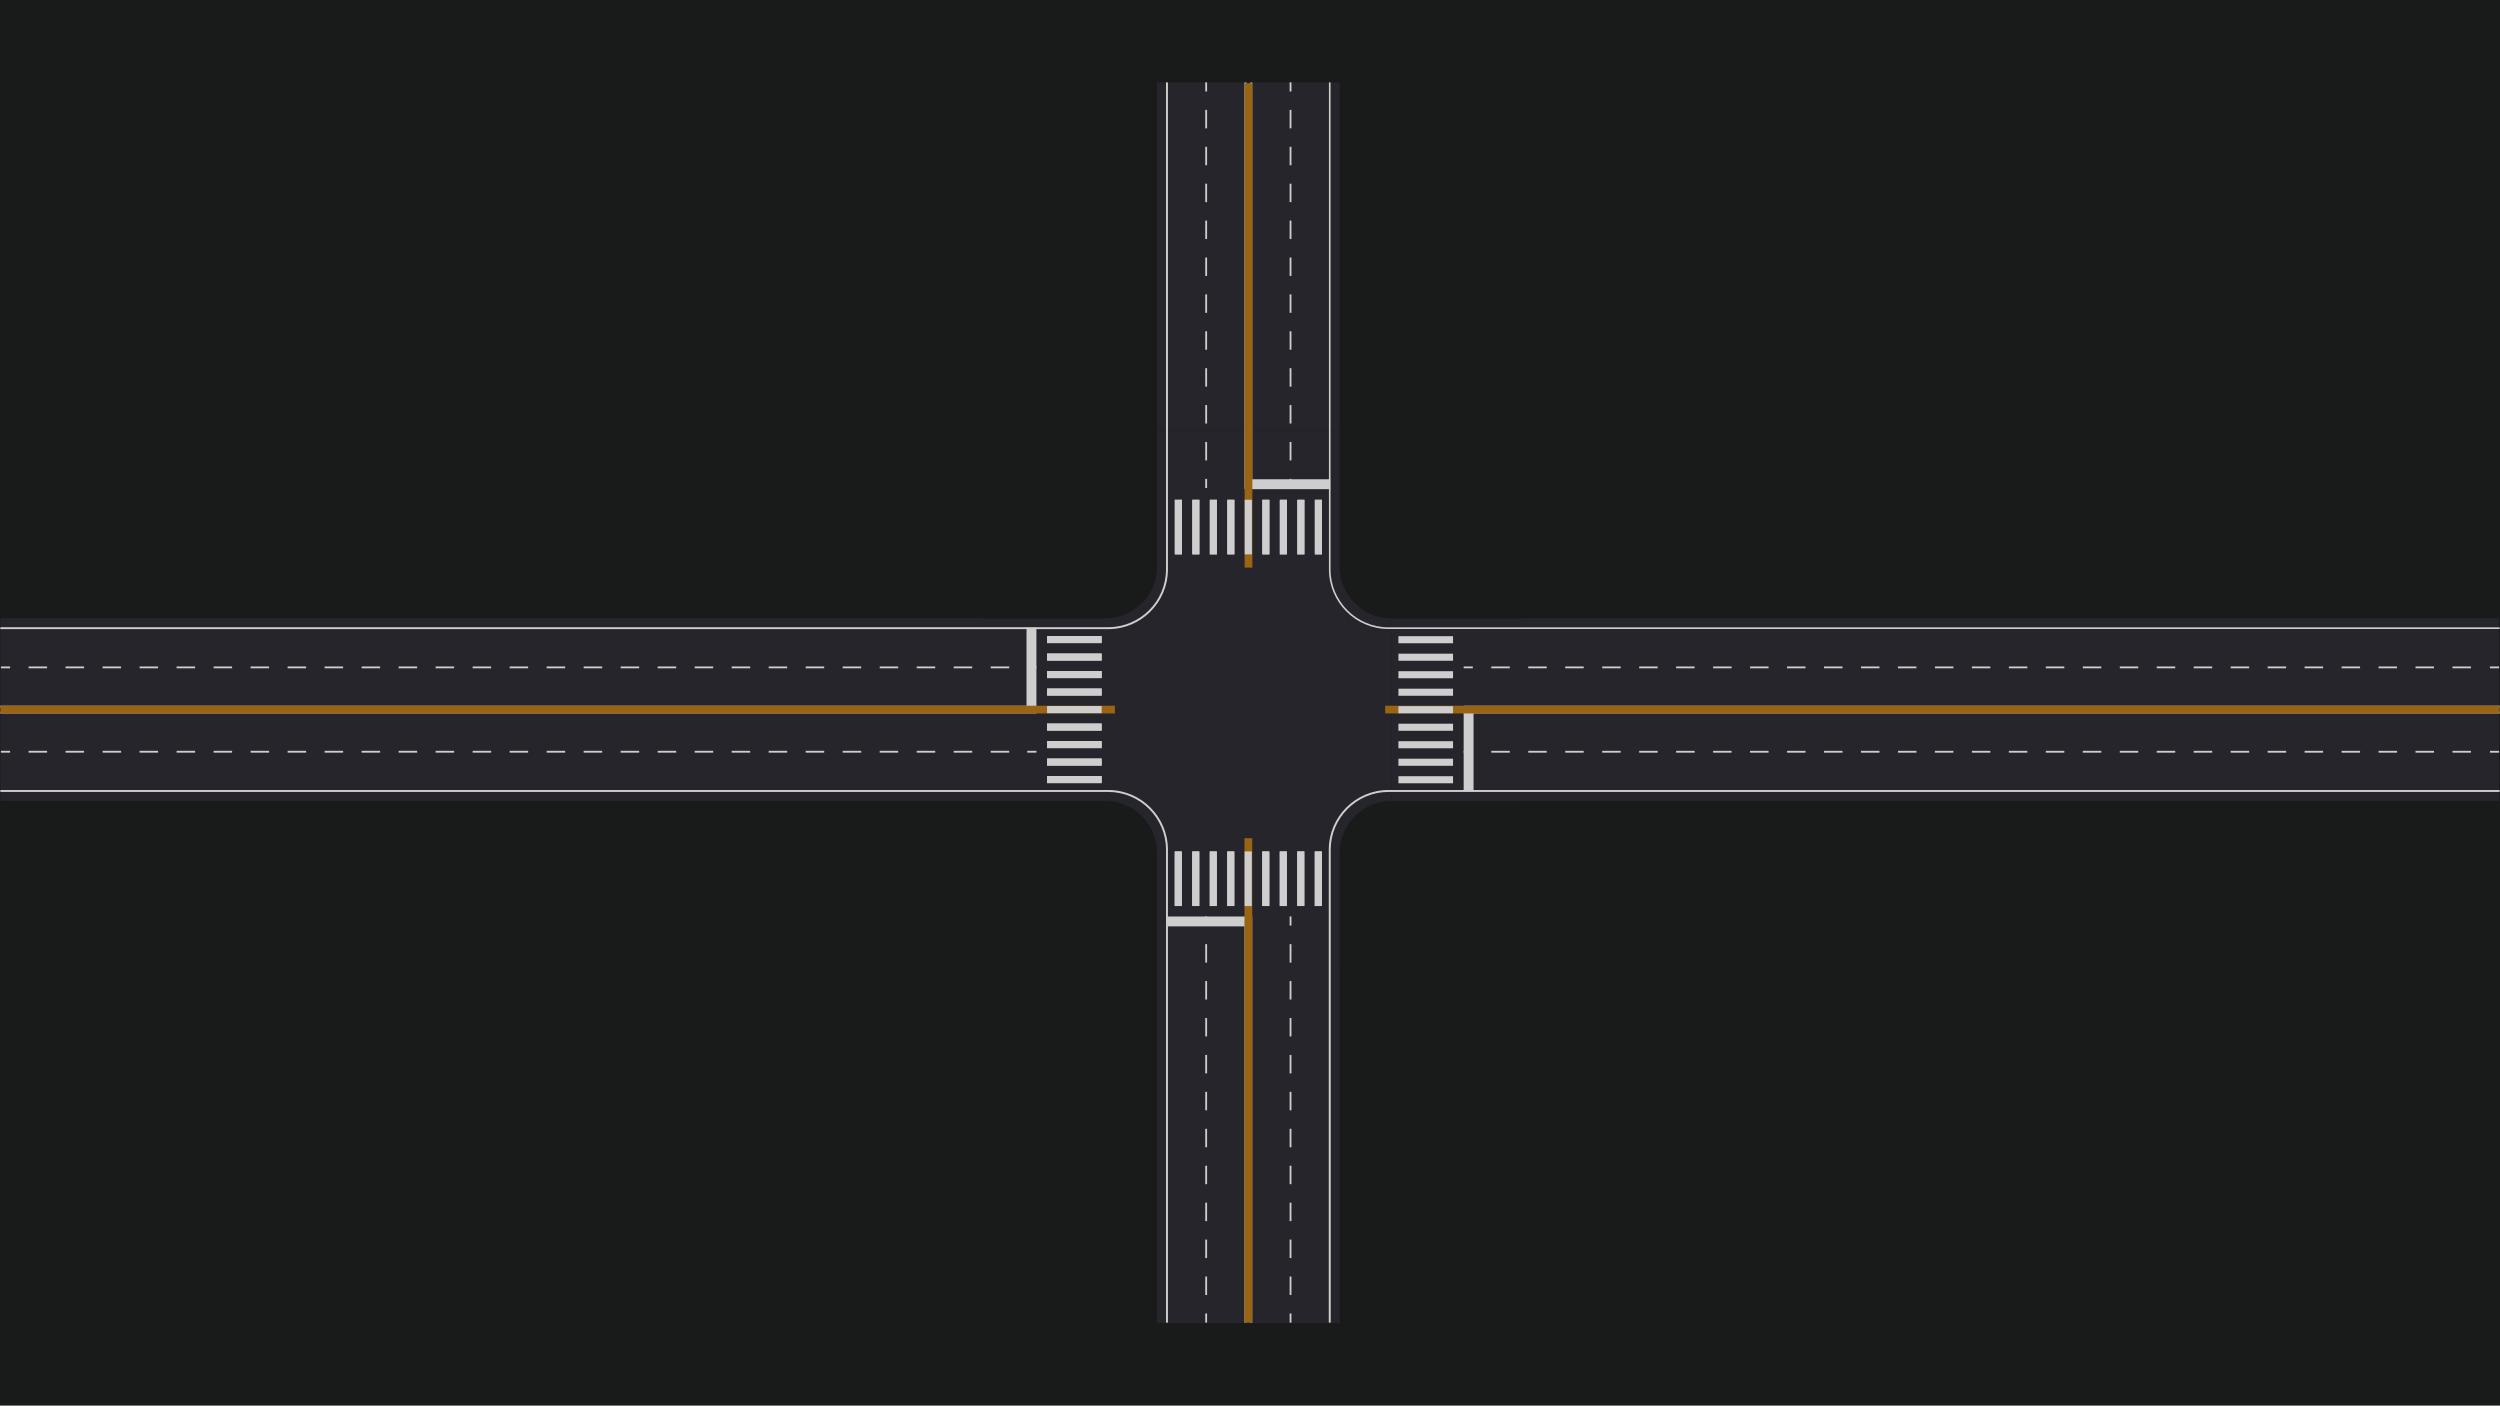
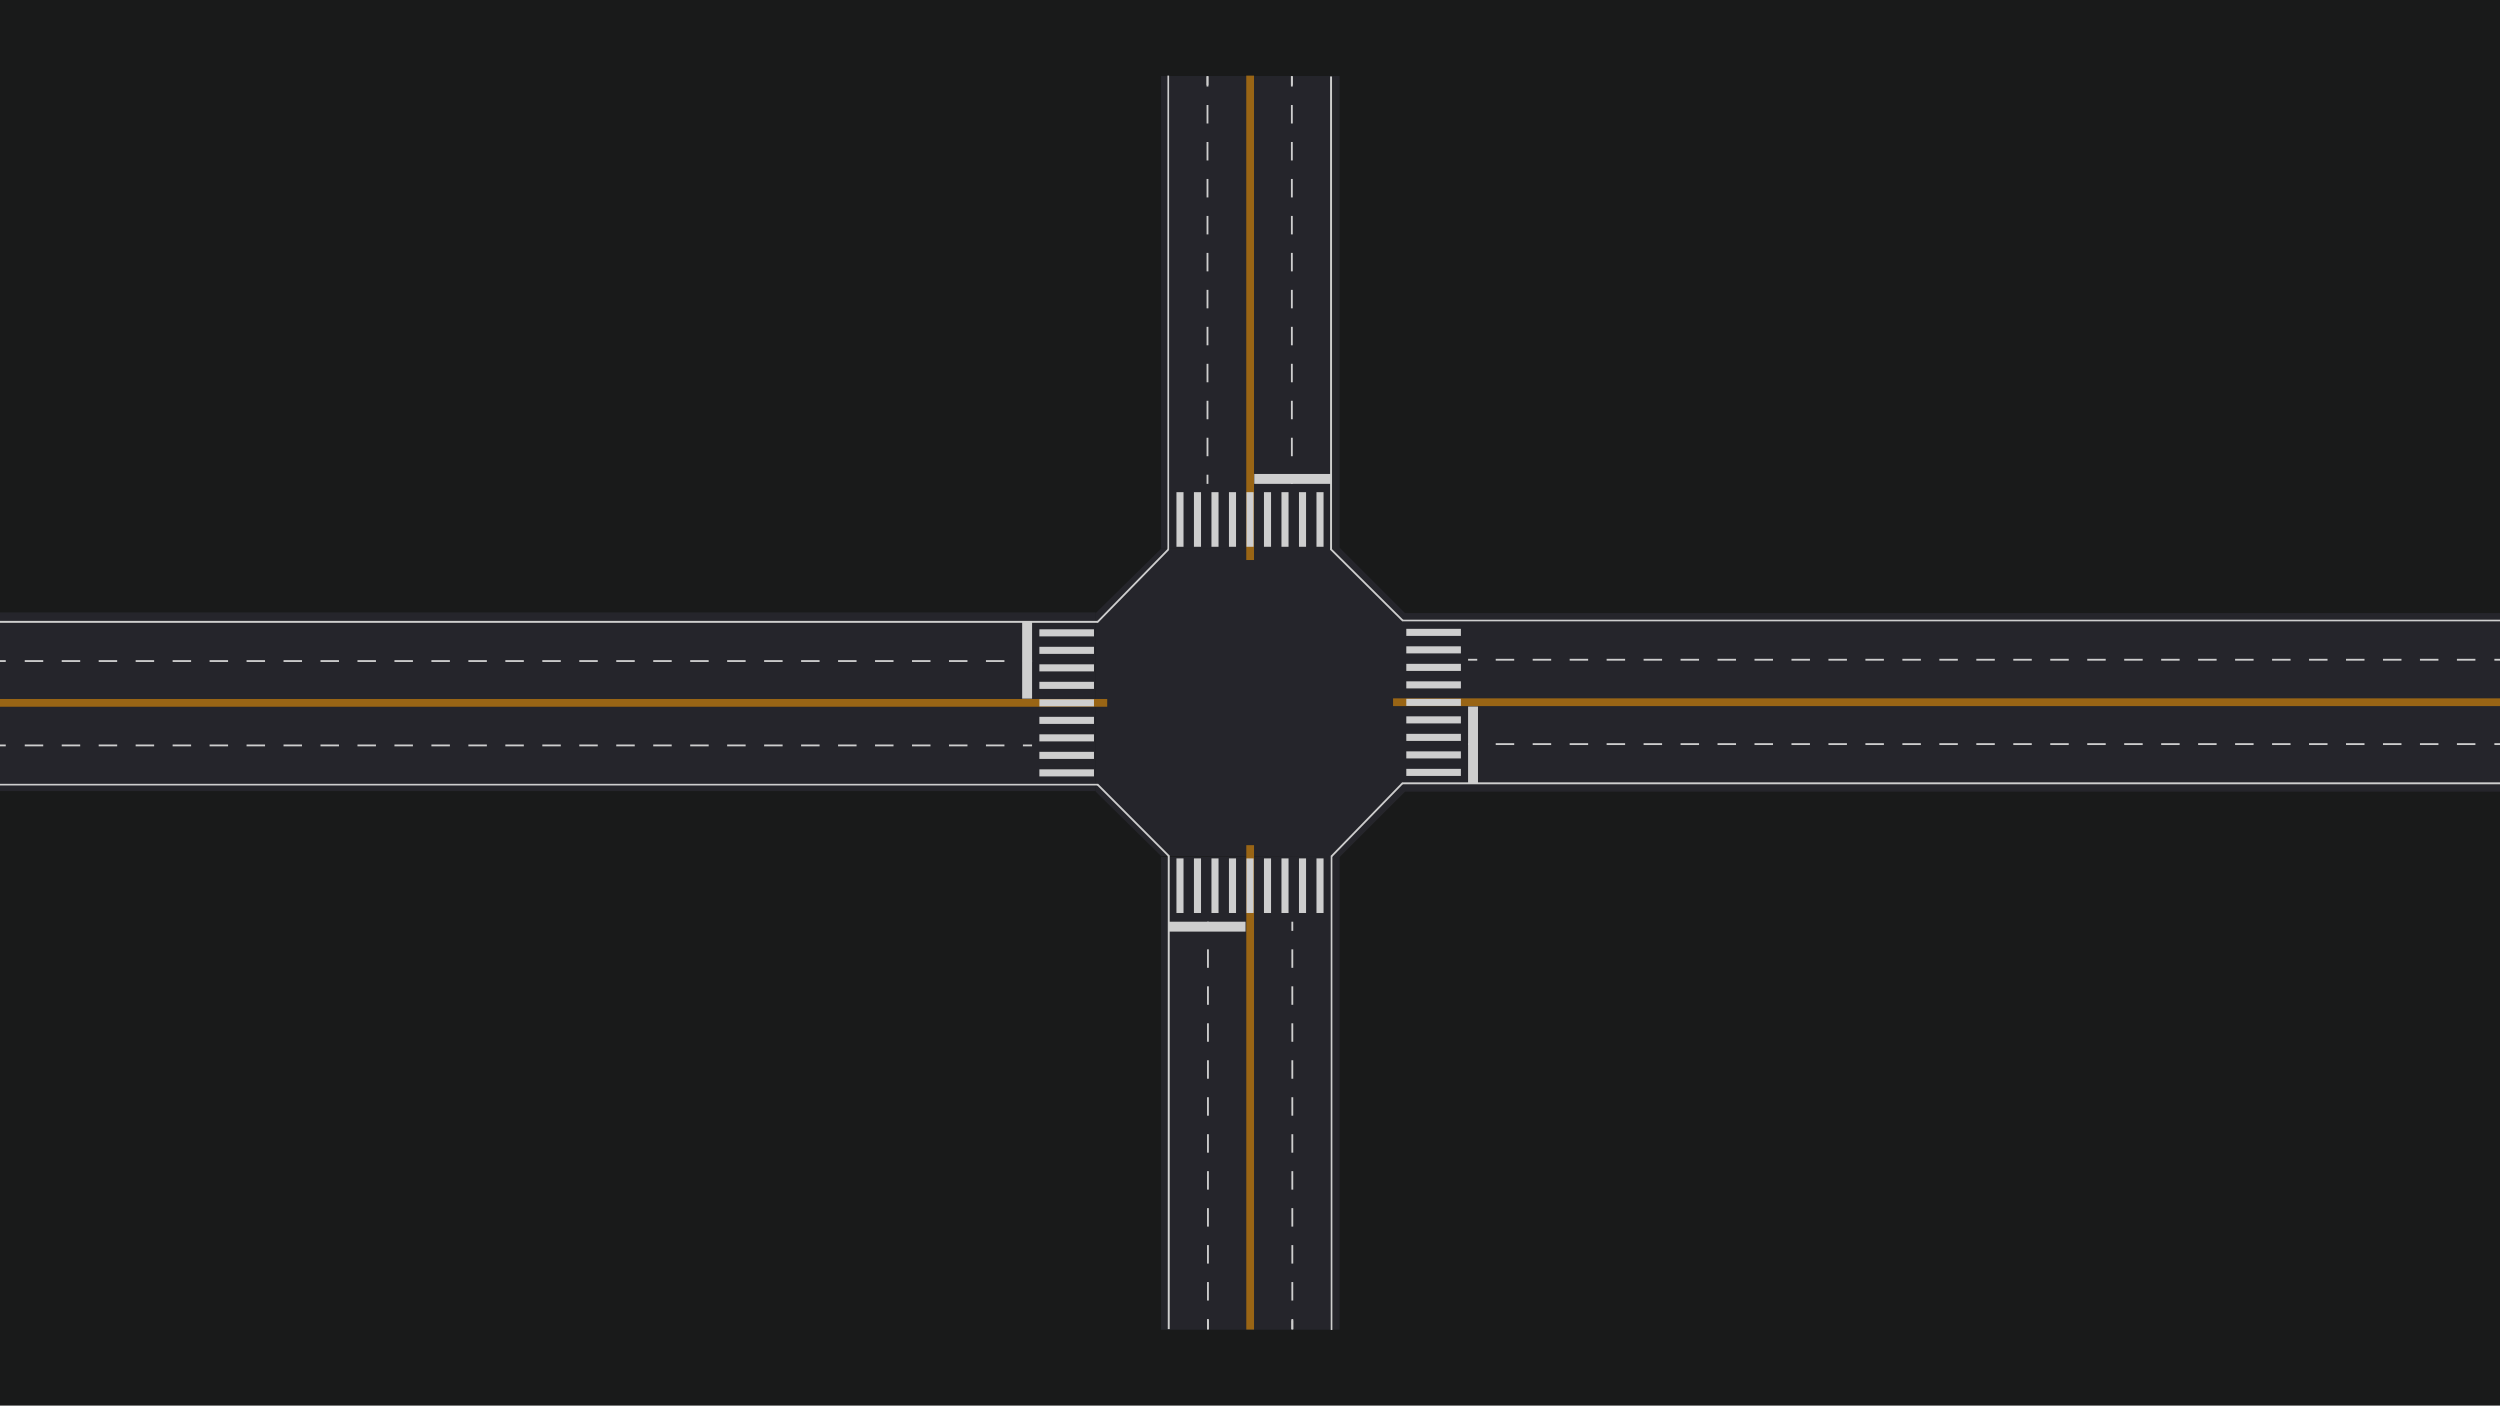
<svg xmlns="http://www.w3.org/2000/svg" id="Layer_1" version="1.1" viewBox="0 0 1366 768">
  <defs>
    <style>
      .st0 {
-         stroke-dasharray: 10.09 10.09;
-       }
- 
-       .st0, .st1, .st2, .st3, .st4 {
-         fill: none;
-         stroke: #cecece;
-         stroke-miterlimit: 10;
+         fill: #cecece;
      }

      .st1 {
-         stroke-dasharray: 10.1 10.1;
+         fill: #25252b;
      }

      .st2 {
-         stroke-dasharray: 10.11 10.11;
-       }
- 
-       .st5 {
-         fill: #cecece;
+         fill: #191a1a;
      }

      .st3 {
-         stroke-dasharray: 10.08 10.08;
-       }
- 
-       .st6 {
-         fill: #fff;
-       }
- 
-       .st7 {
-         fill: #25252b;
-       }
- 
-       .st8 {
-         fill: #191a1a;
-       }
- 
-       .st9 {
        fill: #996515;
      }
    </style>
  </defs>
-   <rect class="st8" width="1366" height="768" />
+   <rect class="st2" y="0" width="1366" height="768" />
  <g>
-     <rect class="st6" x="679.07" y="311.67" width="32.24" height="4.4" />
    <g>
-       <path class="st7" d="M731.99,309.66v-74.26h-99.82v74.26c0,15.59-12.64,28.23-28.23,28.23h-69.63v99.82h69.63c15.59,0,28.23,12.64,28.23,28.23v66.83h99.82v-66.83c0-15.59,12.64-28.23,28.23-28.23v-99.82c-15.59,0-28.23-12.64-28.23-28.23h0Z" />
-       <rect class="st7" x="760.22" y="337.89" width="71.47" height="99.82" />
-     </g>
-     <g>
-       <rect class="st7" x=".2" y="337.8" width="536.33" height="99.82" />
      <g>
        <g>
-           <rect class="st5" x=".19" y="385.6" width="566.11" height=".99" />
-           <rect class="st5" x=".19" y="388.84" width="566.11" height=".99" />
-         </g>
-         <rect class="st5" x="560.89" y="343" width="5.41" height="42.85" />
-         <rect class="st5" x="572.1" y="424.03" width="29.84" height="3.87" />
-         <rect class="st5" x="572.1" y="414.46" width="29.84" height="3.87" />
-         <rect class="st5" x="572.1" y="404.91" width="29.84" height="3.87" />
-         <rect class="st5" x="572.1" y="395.34" width="29.84" height="3.87" />
-         <rect class="st5" x="572.1" y="385.77" width="29.84" height="3.87" />
-         <rect class="st5" x="572.1" y="376.21" width="29.84" height="3.87" />
-         <rect class="st5" x="572.1" y="366.64" width="29.84" height="3.87" />
-         <rect class="st5" x="572.1" y="357.09" width="29.84" height="3.87" />
-         <rect class="st5" x="572.1" y="347.52" width="29.84" height="3.87" />
-       </g>
-       <g>
-         <line class="st4" x1=".51" y1="410.75" x2="5.51" y2="410.75" />
-         <line class="st2" x1="15.61" y1="410.75" x2="556.25" y2="410.75" />
-         <line class="st4" x1="561.3" y1="410.75" x2="566.3" y2="410.75" />
-       </g>
-       <g>
-         <line class="st4" x1=".51" y1="364.66" x2="5.51" y2="364.66" />
-         <line class="st2" x1="15.61" y1="364.66" x2="556.25" y2="364.66" />
-         <line class="st4" x1="561.3" y1="364.66" x2="566.3" y2="364.66" />
-       </g>
-       <g>
-         <rect class="st7" x="632.19" y="531.85" width="99.82" height="191.15" />
-         <path class="st5" d="M638.16,464.29v258.38h-1.06v-258.38c0-17.41-14.17-31.58-31.58-31.58H.19v-1.06h605.33c18,0,32.64,14.64,32.64,32.64h0Z" />
-         <g>
-           <g>
-             <rect class="st5" x="679.99" y="500.78" width=".99" height="221.9" />
-             <rect class="st5" x="683.23" y="500.78" width=".99" height="221.9" />
-           </g>
-           <rect class="st5" x="637.39" y="500.78" width="42.85" height="5.4" />
-           <rect class="st5" x="718.42" y="465.22" width="3.87" height="29.78" />
-           <rect class="st5" x="708.86" y="465.21" width="3.87" height="29.78" />
-           <rect class="st5" x="699.29" y="465.21" width="3.87" height="29.78" />
-           <rect class="st5" x="689.73" y="465.22" width="3.87" height="29.78" />
-           <rect class="st5" x="680.16" y="465.21" width="3.87" height="29.78" />
-           <rect class="st5" x="670.6" y="465.22" width="3.87" height="29.78" />
-           <rect class="st5" x="661.04" y="465.21" width="3.87" height="29.78" />
-           <rect class="st5" x="651.47" y="465.21" width="3.87" height="29.78" />
-           <rect class="st5" x="641.91" y="465.22" width="3.87" height="29.78" />
-         </g>
-         <g>
-           <rect class="st7" x="831.71" y="337.8" width="533.8" height="99.82" />
-           <path class="st5" d="M1365.81,431.65v1.06h-607.13c-17.41,0-31.58,14.17-31.58,31.58v258.38h-1.06v-258.38c0-18,14.64-32.64,32.64-32.64h607.13Z" />
          <g>
            <g>
-               <rect class="st5" x="799.74" y="388.84" width="566.07" height=".99" />
-               <rect class="st5" x="799.74" y="385.6" width="566.07" height=".99" />
+               <rect class="st1" x="767.12" y="335" width="602.8" height="97.57" />
+               <rect class="st1" x="-4.11" y="334.64" width="602.8" height="97.57" />
+               <rect class="st1" x="634.4" y="41.54" width="97.57" height="258.31" />
+               <rect class="st1" x="634.4" y="468.24" width="97.57" height="258.31" />
+               <polygon class="st1" points="598.69 335 634.4 299.85 731.97 299.28 767.68 335 767.68 432.56 731.97 468.28 634.4 467.74 598.69 432.56 598.69 335" />
            </g>
-             <rect class="st5" x="799.74" y="389.57" width="5.41" height="42.85" />
+             <g>
+               <rect class="st3" x="761.17" y="381.58" width="608.94" height="4.23" />
+               <g>
+                 <rect class="st0" x="768.4" y="343.59" width="29.84" height="3.87" />
+                 <rect class="st0" x="768.4" y="353.15" width="29.84" height="3.87" />
+                 <rect class="st0" x="768.4" y="362.72" width="29.84" height="3.87" />
+                 <rect class="st0" x="768.4" y="372.28" width="29.84" height="3.87" />
+                 <rect class="st0" x="768.4" y="381.84" width="29.84" height="3.87" />
+                 <rect class="st0" x="768.4" y="391.41" width="29.84" height="3.87" />
+                 <rect class="st0" x="768.4" y="400.97" width="29.84" height="3.87" />
+                 <rect class="st0" x="768.4" y="410.54" width="29.84" height="3.87" />
+                 <rect class="st0" x="768.4" y="420.1" width="29.84" height="3.87" />
+               </g>
+             </g>
          </g>
          <g>
-             <line class="st4" x1="799.74" y1="410.76" x2="804.74" y2="410.76" />
-             <line class="st1" x1="814.84" y1="410.76" x2="1355.45" y2="410.76" />
-             <line class="st4" x1="1360.51" y1="410.76" x2="1365.51" y2="410.76" />
-           </g>
-           <g>
-             <line class="st4" x1="799.74" y1="364.66" x2="804.74" y2="364.66" />
-             <line class="st1" x1="814.84" y1="364.66" x2="1355.45" y2="364.66" />
-             <line class="st4" x1="1360.51" y1="364.66" x2="1365.51" y2="364.66" />
-           </g>
-           <g>
-             <rect class="st7" x="632.19" y="45" width="99.82" height="190.31" />
-             <path class="st5" d="M638.16,45.04v266.08c0,18-14.64,32.64-32.64,32.64H.19v-1.06h605.33c17.41,0,31.58-14.17,31.58-31.58V45.04h1.06,0Z" />
-             <path class="st5" d="M1365.81,342.79v.89h-607.13c-17.95,0-32.56-14.61-32.56-32.56V45.04h.89v266.08c0,17.46,14.21,31.66,31.67,31.66h607.13Z" />
+             <rect class="st3" x="680.97" y="461.8" width="4.23" height="264.67" />
            <g>
-               <g>
-                 <rect class="st5" x="683.23" y="45.04" width=".99" height="222.23" />
-                 <rect class="st5" x="679.99" y="45.04" width=".99" height="222.23" />
-               </g>
-               <rect class="st5" x="683.96" y="261.87" width="42.85" height="5.41" />
-               <rect class="st5" x="641.91" y="273.07" width="3.87" height="29.84" />
-               <rect class="st5" x="651.48" y="273.07" width="3.87" height="29.84" />
-               <rect class="st5" x="661.04" y="273.07" width="3.87" height="29.84" />
-               <rect class="st5" x="670.6" y="273.07" width="3.87" height="29.84" />
-               <rect class="st5" x="680.17" y="273.07" width="3.87" height="29.84" />
-               <rect class="st5" x="689.73" y="273.07" width="3.87" height="29.84" />
-               <rect class="st5" x="699.3" y="273.07" width="3.87" height="29.84" />
-               <rect class="st5" x="708.86" y="273.07" width="3.87" height="29.84" />
-               <rect class="st5" x="718.42" y="273.07" width="3.87" height="29.84" />
-             </g>
-             <g>
-               <line class="st4" x1="705.15" y1="266.65" x2="705.15" y2="261.65" />
-               <line class="st3" x1="705.15" y1="251.57" x2="705.15" y2="55.04" />
-               <line class="st4" x1="705.15" y1="50" x2="705.15" y2="45" />
-             </g>
-             <g>
-               <line class="st4" x1="659.05" y1="266.65" x2="659.05" y2="261.65" />
-               <line class="st3" x1="659.05" y1="251.57" x2="659.05" y2="55.04" />
-               <line class="st4" x1="659.05" y1="50" x2="659.05" y2="45" />
+               <rect class="st0" x="719.32" y="469.03" width="3.87" height="29.84" />
+               <rect class="st0" x="709.76" y="469.03" width="3.87" height="29.84" />
+               <rect class="st0" x="700.19" y="469.03" width="3.87" height="29.84" />
+               <rect class="st0" x="690.63" y="469.03" width="3.87" height="29.84" />
+               <rect class="st0" x="681.07" y="469.03" width="3.87" height="29.84" />
+               <rect class="st0" x="671.5" y="469.03" width="3.87" height="29.84" />
+               <rect class="st0" x="661.94" y="469.03" width="3.87" height="29.84" />
+               <rect class="st0" x="652.37" y="469.03" width="3.87" height="29.84" />
+               <rect class="st0" x="642.81" y="469.03" width="3.87" height="29.84" />
            </g>
          </g>
        </g>
        <g>
-           <line class="st4" x1="705.15" y1="722.68" x2="705.15" y2="717.68" />
-           <line class="st0" x1="705.15" y1="707.58" x2="705.15" y2="510.77" />
-           <line class="st4" x1="705.15" y1="505.72" x2="705.15" y2="500.72" />
+           <rect class="st3" x="-3.96" y="381.93" width="608.94" height="4.23" />
+           <g>
+             <rect class="st0" x="567.91" y="343.85" width="29.84" height="3.87" />
+             <rect class="st0" x="567.91" y="353.41" width="29.84" height="3.87" />
+             <rect class="st0" x="567.91" y="362.98" width="29.84" height="3.87" />
+             <rect class="st0" x="567.91" y="372.54" width="29.84" height="3.87" />
+             <rect class="st0" x="567.91" y="382.1" width="29.84" height="3.87" />
+             <rect class="st0" x="567.91" y="391.67" width="29.84" height="3.87" />
+             <rect class="st0" x="567.91" y="401.23" width="29.84" height="3.87" />
+             <rect class="st0" x="567.91" y="410.8" width="29.84" height="3.87" />
+             <rect class="st0" x="567.91" y="420.36" width="29.84" height="3.87" />
+           </g>
        </g>
+       </g>
+       <g>
+         <rect class="st3" x="680.96" y="41.32" width="4.23" height="264.67" />
        <g>
-           <line class="st4" x1="659.05" y1="722.68" x2="659.05" y2="717.68" />
-           <line class="st0" x1="659.05" y1="707.58" x2="659.05" y2="510.77" />
-           <line class="st4" x1="659.05" y1="505.72" x2="659.05" y2="500.72" />
+           <rect class="st0" x="719.32" y="268.92" width="3.87" height="29.84" />
+           <rect class="st0" x="709.76" y="268.92" width="3.87" height="29.84" />
+           <rect class="st0" x="700.19" y="268.92" width="3.87" height="29.84" />
+           <rect class="st0" x="690.63" y="268.92" width="3.87" height="29.84" />
+           <rect class="st0" x="681.07" y="268.92" width="3.87" height="29.84" />
+           <rect class="st0" x="671.5" y="268.92" width="3.87" height="29.84" />
+           <rect class="st0" x="661.94" y="268.92" width="3.87" height="29.84" />
+           <rect class="st0" x="652.37" y="268.92" width="3.87" height="29.84" />
+           <rect class="st0" x="642.81" y="268.92" width="3.87" height="29.84" />
        </g>
      </g>
    </g>
-   </g>
-   <g>
-     <rect class="st9" x="756.87" y="385.6" width="608.94" height="4.23" />
    <g>
-       <rect class="st5" x="764.1" y="347.61" width="29.84" height="3.87" />
-       <rect class="st5" x="764.1" y="357.17" width="29.84" height="3.87" />
-       <rect class="st5" x="764.1" y="366.74" width="29.84" height="3.87" />
-       <rect class="st5" x="764.1" y="376.3" width="29.84" height="3.87" />
-       <rect class="st5" x="764.1" y="385.86" width="29.84" height="3.87" />
-       <rect class="st5" x="764.1" y="395.43" width="29.84" height="3.87" />
-       <rect class="st5" x="764.1" y="404.99" width="29.84" height="3.87" />
-       <rect class="st5" x="764.1" y="414.56" width="29.84" height="3.87" />
-       <rect class="st5" x="764.1" y="424.12" width="29.84" height="3.87" />
+       <rect class="st0" x="766.1" y="427.47" width="603.67" height="1.06" />
+       <g>
+         <g>
+           <line class="st0" x1="1368.23" y1="384.66" x2="1368.23" y2="385.65" />
+           <line class="st0" x1="802.16" y1="385.65" x2="802.16" y2="384.66" />
+         </g>
+         <rect class="st0" x="802.16" y="386.04" width="5.41" height="42.2" />
+       </g>
+       <g>
+         <rect class="st0" x="802.16" y="406.08" width="5" height="1" />
+         <path class="st0" d="M1352.56,407.08h-10.1v-1h10.1v1ZM1332.36,407.08h-10.1v-1h10.1v1ZM1312.16,407.08h-10.1v-1h10.1v1ZM1291.96,407.08h-10.1v-1h10.1v1ZM1271.76,407.08h-10.1v-1h10.1v1ZM1251.56,407.08h-10.1v-1h10.1v1ZM1231.36,407.08h-10.1v-1h10.1v1ZM1211.16,407.08h-10.1v-1h10.1v1ZM1190.96,407.08h-10.1v-1h10.1v1ZM1170.76,407.08h-10.1v-1h10.1v1ZM1150.56,407.08h-10.1v-1h10.1v1ZM1130.36,407.08h-10.1v-1h10.1v1ZM1110.16,407.08h-10.1v-1h10.1v1ZM1089.96,407.08h-10.1v-1h10.1v1ZM1069.76,407.08h-10.1v-1h10.1v1ZM1049.56,407.08h-10.1v-1h10.1v1ZM1029.36,407.08h-10.1v-1h10.1v1ZM1009.16,407.08h-10.1v-1h10.1v1ZM988.96,407.08h-10.1v-1h10.1v1ZM968.76,407.08h-10.1v-1h10.1v1ZM948.56,407.08h-10.1v-1h10.1v1ZM928.36,407.08h-10.1v-1h10.1v1ZM908.16,407.08h-10.1v-1h10.1v1ZM887.96,407.08h-10.1v-1h10.1v1ZM867.76,407.08h-10.1v-1h10.1v1ZM847.56,407.08h-10.1v-1h10.1v1ZM827.36,407.08h-10.1v-1h10.1v1Z" />
+         <rect class="st0" x="1362.93" y="406.08" width="5" height="1" />
+       </g>
+       <g>
+         <rect class="st0" x="802.16" y="359.98" width="5" height="1" />
+         <path class="st0" d="M1352.56,360.98h-10.1v-1h10.1v1ZM1332.36,360.98h-10.1v-1h10.1v1ZM1312.16,360.98h-10.1v-1h10.1v1ZM1291.96,360.98h-10.1v-1h10.1v1ZM1271.76,360.98h-10.1v-1h10.1v1ZM1251.56,360.98h-10.1v-1h10.1v1ZM1231.36,360.98h-10.1v-1h10.1v1ZM1211.16,360.98h-10.1v-1h10.1v1ZM1190.96,360.98h-10.1v-1h10.1v1ZM1170.76,360.98h-10.1v-1h10.1v1ZM1150.56,360.98h-10.1v-1h10.1v1ZM1130.36,360.98h-10.1v-1h10.1v1ZM1110.16,360.98h-10.1v-1h10.1v1ZM1089.96,360.98h-10.1v-1h10.1v1ZM1069.76,360.98h-10.1v-1h10.1v1ZM1049.56,360.98h-10.1v-1h10.1v1ZM1029.36,360.98h-10.1v-1h10.1v1ZM1009.16,360.98h-10.1v-1h10.1v1ZM988.96,360.98h-10.1v-1h10.1v1ZM968.76,360.98h-10.1v-1h10.1v1ZM948.56,360.98h-10.1v-1h10.1v1ZM928.36,360.98h-10.1v-1h10.1v1ZM908.16,360.98h-10.1v-1h10.1v1ZM887.96,360.98h-10.1v-1h10.1v1ZM867.76,360.98h-10.1v-1h10.1v1ZM847.56,360.98h-10.1v-1h10.1v1ZM827.36,360.98h-10.1v-1h10.1v1Z" />
+         <rect class="st0" x="1362.93" y="359.98" width="5" height="1" />
+       </g>
+       <polygon class="st0" points="766.1 338.6 766.1 339.5 1368.23 339.5 1368.23 338.61 1368.23 338.6 766.1 338.6" />
    </g>
-   </g>
-   <g>
-     <rect class="st9" x=".24" y="385.61" width="608.94" height="4.23" transform="translate(609.42 775.44) rotate(180)" />
    <g>
-       <rect class="st5" x="572.11" y="347.52" width="29.84" height="3.87" transform="translate(1174.06 698.91) rotate(180)" />
-       <rect class="st5" x="572.11" y="357.08" width="29.84" height="3.87" transform="translate(1174.06 718.03) rotate(180)" />
-       <rect class="st5" x="572.11" y="366.65" width="29.84" height="3.87" transform="translate(1174.06 737.17) rotate(180)" />
-       <rect class="st5" x="572.11" y="376.21" width="29.84" height="3.87" transform="translate(1174.06 756.29) rotate(180)" />
-       <rect class="st5" x="572.11" y="385.77" width="29.84" height="3.87" transform="translate(1174.06 775.41) rotate(180)" />
-       <rect class="st5" x="572.11" y="395.34" width="29.84" height="3.87" transform="translate(1174.06 794.55) rotate(180)" />
-       <rect class="st5" x="572.11" y="404.9" width="29.84" height="3.87" transform="translate(1174.06 813.67) rotate(180)" />
-       <rect class="st5" x="572.11" y="414.47" width="29.84" height="3.87" transform="translate(1174.06 832.81) rotate(180)" />
-       <rect class="st5" x="572.11" y="424.03" width="29.84" height="3.87" transform="translate(1174.06 851.93) rotate(180)" />
+       <rect class="st0" x="638.07" y="467.56" width="1.06" height="258.67" />
+       <g>
+         <g>
+           <line class="st0" x1="681.94" y1="726.69" x2="680.95" y2="726.69" />
+           <line class="st0" x1="680.95" y1="503.62" x2="681.94" y2="503.62" />
+         </g>
+         <rect class="st0" x="656.76" y="485.23" width="5.41" height="42.2" transform="translate(1165.79 -153.14) rotate(90)" />
+       </g>
+       <g>
+         <rect class="st0" x="659.52" y="503.62" width="1" height="5" />
+         <path class="st0" d="M660.52,726.33h-1v-5.61h1v5.61ZM660.52,710.62h-1v-10.1h1v10.1ZM660.52,690.42h-1v-10.1h1v10.1ZM660.52,670.22h-1v-10.1h1v10.1ZM660.52,650.02h-1v-10.1h1v10.1ZM660.52,629.82h-1v-10.1h1v10.1ZM660.52,609.62h-1v-10.1h1v10.1ZM660.52,589.42h-1v-10.1h1v10.1ZM660.52,569.22h-1v-10.1h1v10.1ZM660.52,549.02h-1v-10.1h1v10.1ZM660.52,528.82h-1v-10.1h1v10.1Z" />
+         <rect class="st0" x="659.52" y="721.39" width="1" height="5" />
+       </g>
+       <g>
+         <rect class="st0" x="705.62" y="503.62" width="1" height="5" />
+         <path class="st0" d="M706.62,726.33h-1v-5.61h1v5.61ZM706.62,710.62h-1v-10.1h1v10.1ZM706.62,690.42h-1v-10.1h1v10.1ZM706.62,670.22h-1v-10.1h1v10.1ZM706.62,650.02h-1v-10.1h1v10.1ZM706.62,629.82h-1v-10.1h1v10.1ZM706.62,609.62h-1v-10.1h1v10.1ZM706.62,589.42h-1v-10.1h1v10.1ZM706.62,569.22h-1v-10.1h1v10.1ZM706.62,549.02h-1v-10.1h1v10.1ZM706.62,528.82h-1v-10.1h1v10.1Z" />
+         <rect class="st0" x="705.62" y="721.39" width="1" height="5" />
+       </g>
+       <polygon class="st0" points="728 467.56 727.1 467.56 727.1 726.69 727.99 726.69 728 726.69 728 467.56" />
    </g>
-   </g>
-   <g>
-     <rect class="st9" x="549.77" y="588.22" width="264.67" height="4.23" transform="translate(1272.44 -91.77) rotate(90)" />
    <g>
-       <rect class="st5" x="705.36" y="478.22" width="29.84" height="3.87" transform="translate(1200.43 -240.13) rotate(90)" />
-       <rect class="st5" x="695.8" y="478.22" width="29.84" height="3.87" transform="translate(1190.87 -230.57) rotate(90)" />
-       <rect class="st5" x="686.23" y="478.22" width="29.84" height="3.87" transform="translate(1181.3 -221) rotate(90)" />
-       <rect class="st5" x="676.67" y="478.22" width="29.84" height="3.87" transform="translate(1171.74 -211.44) rotate(90)" />
-       <rect class="st5" x="667.11" y="478.22" width="29.84" height="3.87" transform="translate(1162.18 -201.88) rotate(90)" />
-       <rect class="st5" x="657.54" y="478.22" width="29.84" height="3.87" transform="translate(1152.61 -192.31) rotate(90)" />
-       <rect class="st5" x="647.98" y="478.22" width="29.84" height="3.87" transform="translate(1143.05 -182.75) rotate(90)" />
-       <rect class="st5" x="638.41" y="478.22" width="29.84" height="3.87" transform="translate(1133.48 -173.18) rotate(90)" />
-       <rect class="st5" x="628.85" y="478.22" width="29.84" height="3.87" transform="translate(1123.92 -163.62) rotate(90)" />
+       <rect class="st0" x="-3.69" y="339.25" width="603.67" height="1.06" />
+       <g>
+         <g>
+           <line class="st0" x1="-2.15" y1="383.12" x2="-2.15" y2="382.13" />
+           <line class="st0" x1="563.92" y1="382.13" x2="563.92" y2="383.12" />
+         </g>
+         <rect class="st0" x="558.51" y="339.54" width="5.41" height="42.2" transform="translate(1122.43 721.28) rotate(180)" />
+       </g>
+       <g>
+         <rect class="st0" x="558.92" y="360.7" width="5" height="1" />
+         <path class="st0" d="M548.82,361.7h-10.1v-1h10.1v1ZM528.62,361.7h-10.1v-1h10.1v1ZM508.42,361.7h-10.1v-1h10.1v1ZM488.22,361.7h-10.1v-1h10.1v1ZM468.02,361.7h-10.1v-1h10.1v1ZM447.82,361.7h-10.1v-1h10.1v1ZM427.62,361.7h-10.1v-1h10.1v1ZM407.42,361.7h-10.1v-1h10.1v1ZM387.22,361.7h-10.1v-1h10.1v1ZM367.02,361.7h-10.1v-1h10.1v1ZM346.82,361.7h-10.1v-1h10.1v1ZM326.62,361.7h-10.1v-1h10.1v1ZM306.42,361.7h-10.1v-1h10.1v1ZM286.22,361.7h-10.1v-1h10.1v1ZM266.02,361.7h-10.1v-1h10.1v1ZM245.82,361.7h-10.1v-1h10.1v1ZM225.62,361.7h-10.1v-1h10.1v1ZM205.42,361.7h-10.1v-1h10.1v1ZM185.22,361.7h-10.1v-1h10.1v1ZM165.02,361.7h-10.1v-1h10.1v1ZM144.82,361.7h-10.1v-1h10.1v1ZM124.62,361.7h-10.1v-1h10.1v1ZM104.42,361.7h-10.1v-1h10.1v1ZM84.22,361.7h-10.1v-1h10.1v1ZM64.02,361.7h-10.1v-1h10.1v1ZM43.82,361.7h-10.1v-1h10.1v1ZM23.62,361.7h-10.1v-1h10.1v1Z" />
+         <rect class="st0" x="-1.85" y="360.7" width="5" height="1" />
+       </g>
+       <g>
+         <rect class="st0" x="558.92" y="406.8" width="5" height="1" />
+         <path class="st0" d="M548.82,407.8h-10.1v-1h10.1v1ZM528.62,407.8h-10.1v-1h10.1v1ZM508.42,407.8h-10.1v-1h10.1v1ZM488.22,407.8h-10.1v-1h10.1v1ZM468.02,407.8h-10.1v-1h10.1v1ZM447.82,407.8h-10.1v-1h10.1v1ZM427.62,407.8h-10.1v-1h10.1v1ZM407.42,407.8h-10.1v-1h10.1v1ZM387.22,407.8h-10.1v-1h10.1v1ZM367.02,407.8h-10.1v-1h10.1v1ZM346.82,407.8h-10.1v-1h10.1v1ZM326.62,407.8h-10.1v-1h10.1v1ZM306.42,407.8h-10.1v-1h10.1v1ZM286.22,407.8h-10.1v-1h10.1v1ZM266.02,407.8h-10.1v-1h10.1v1ZM245.82,407.8h-10.1v-1h10.1v1ZM225.62,407.8h-10.1v-1h10.1v1ZM205.42,407.8h-10.1v-1h10.1v1ZM185.22,407.8h-10.1v-1h10.1v1ZM165.02,407.8h-10.1v-1h10.1v1ZM144.82,407.8h-10.1v-1h10.1v1ZM124.62,407.8h-10.1v-1h10.1v1ZM104.42,407.8h-10.1v-1h10.1v1ZM84.22,407.8h-10.1v-1h10.1v1ZM64.02,407.8h-10.1v-1h10.1v1ZM43.82,407.8h-10.1v-1h10.1v1ZM23.62,407.8h-10.1v-1h10.1v1Z" />
+         <rect class="st0" x="-1.85" y="406.8" width="5" height="1" />
+       </g>
+       <polygon class="st0" points="599.98 429.18 599.98 428.28 -2.15 428.28 -2.15 429.17 -2.15 429.18 599.98 429.18" />
    </g>
-   </g>
-   <g>
-     <rect class="st9" x="549.85" y="175.69" width="264.67" height="4.23" transform="translate(504.37 859.99) rotate(-90)" />
    <g>
-       <rect class="st5" x="705.44" y="286.06" width="29.84" height="3.87" transform="translate(432.36 1008.35) rotate(-90)" />
-       <rect class="st5" x="695.88" y="286.06" width="29.84" height="3.87" transform="translate(422.8 998.79) rotate(-90)" />
-       <rect class="st5" x="686.31" y="286.06" width="29.84" height="3.87" transform="translate(413.23 989.22) rotate(-90)" />
-       <rect class="st5" x="676.75" y="286.06" width="29.84" height="3.87" transform="translate(403.67 979.66) rotate(-90)" />
-       <rect class="st5" x="667.19" y="286.06" width="29.84" height="3.87" transform="translate(394.11 970.1) rotate(-90)" />
-       <rect class="st5" x="657.62" y="286.06" width="29.84" height="3.87" transform="translate(384.54 960.53) rotate(-90)" />
-       <rect class="st5" x="648.06" y="286.06" width="29.84" height="3.87" transform="translate(374.98 950.97) rotate(-90)" />
-       <rect class="st5" x="638.49" y="286.06" width="29.84" height="3.87" transform="translate(365.41 941.4) rotate(-90)" />
-       <rect class="st5" x="628.93" y="286.06" width="29.84" height="3.87" transform="translate(355.85 931.84) rotate(-90)" />
+       <rect class="st0" x="726.76" y="41.77" width="1.06" height="258.67" />
+       <g>
+         <g>
+           <line class="st0" x1="683.95" y1="41.31" x2="684.94" y2="41.31" />
+           <line class="st0" x1="684.94" y1="264.38" x2="683.95" y2="264.38" />
+         </g>
+         <rect class="st0" x="703.73" y="240.58" width="5.41" height="42.2" transform="translate(444.76 968.11) rotate(-90)" />
+       </g>
+       <g>
+         <rect class="st0" x="705.37" y="259.38" width="1" height="5" />
+         <path class="st0" d="M706.37,249.28h-1v-10.1h1v10.1ZM706.37,229.08h-1v-10.1h1v10.1ZM706.37,208.88h-1v-10.1h1v10.1ZM706.37,188.68h-1v-10.1h1v10.1ZM706.37,168.48h-1v-10.1h1v10.1ZM706.37,148.28h-1v-10.1h1v10.1ZM706.37,128.08h-1v-10.1h1v10.1ZM706.37,107.88h-1v-10.1h1v10.1ZM706.37,87.68h-1v-10.1h1v10.1ZM706.37,67.48h-1v-10.1h1v10.1ZM706.37,47.28h-1v-5.61h1v5.61Z" />
+         <rect class="st0" x="705.37" y="41.61" width="1" height="5" />
+       </g>
+       <g>
+         <rect class="st0" x="659.27" y="259.38" width="1" height="5" />
+         <path class="st0" d="M660.27,249.28h-1v-10.1h1v10.1ZM660.27,229.08h-1v-10.1h1v10.1ZM660.27,208.88h-1v-10.1h1v10.1ZM660.27,188.68h-1v-10.1h1v10.1ZM660.27,168.48h-1v-10.1h1v10.1ZM660.27,148.28h-1v-10.1h1v10.1ZM660.27,128.08h-1v-10.1h1v10.1ZM660.27,107.88h-1v-10.1h1v10.1ZM660.27,87.68h-1v-10.1h1v10.1ZM660.27,67.48h-1v-10.1h1v10.1ZM660.27,47.28h-1v-5.61h1v5.61Z" />
+         <rect class="st0" x="659.27" y="41.61" width="1" height="5" />
+       </g>
+       <polygon class="st0" points="637.89 300.44 638.79 300.44 638.79 41.31 637.9 41.31 637.89 41.31 637.89 300.44" />
+     </g>
+     <g>
+       <rect class="st0" x="746.29" y="291.87" width="1" height="55.45" transform="translate(-6.17 624.38) rotate(-45.21)" />
+       <rect class="st0" x="618.7" y="420.55" width="1" height="55.45" transform="translate(-135.81 567.91) rotate(-44.91)" />
+     </g>
+     <g>
+       <rect class="st0" x="591.25" y="319.5" width="55.58" height="1" transform="translate(-42.28 539.69) rotate(-45.71)" />
+       <polygon class="st0" points="727.9 468.25 727.18 467.55 766.07 427.49 766.79 428.19 727.9 468.25" />
    </g>
  </g>
</svg>
